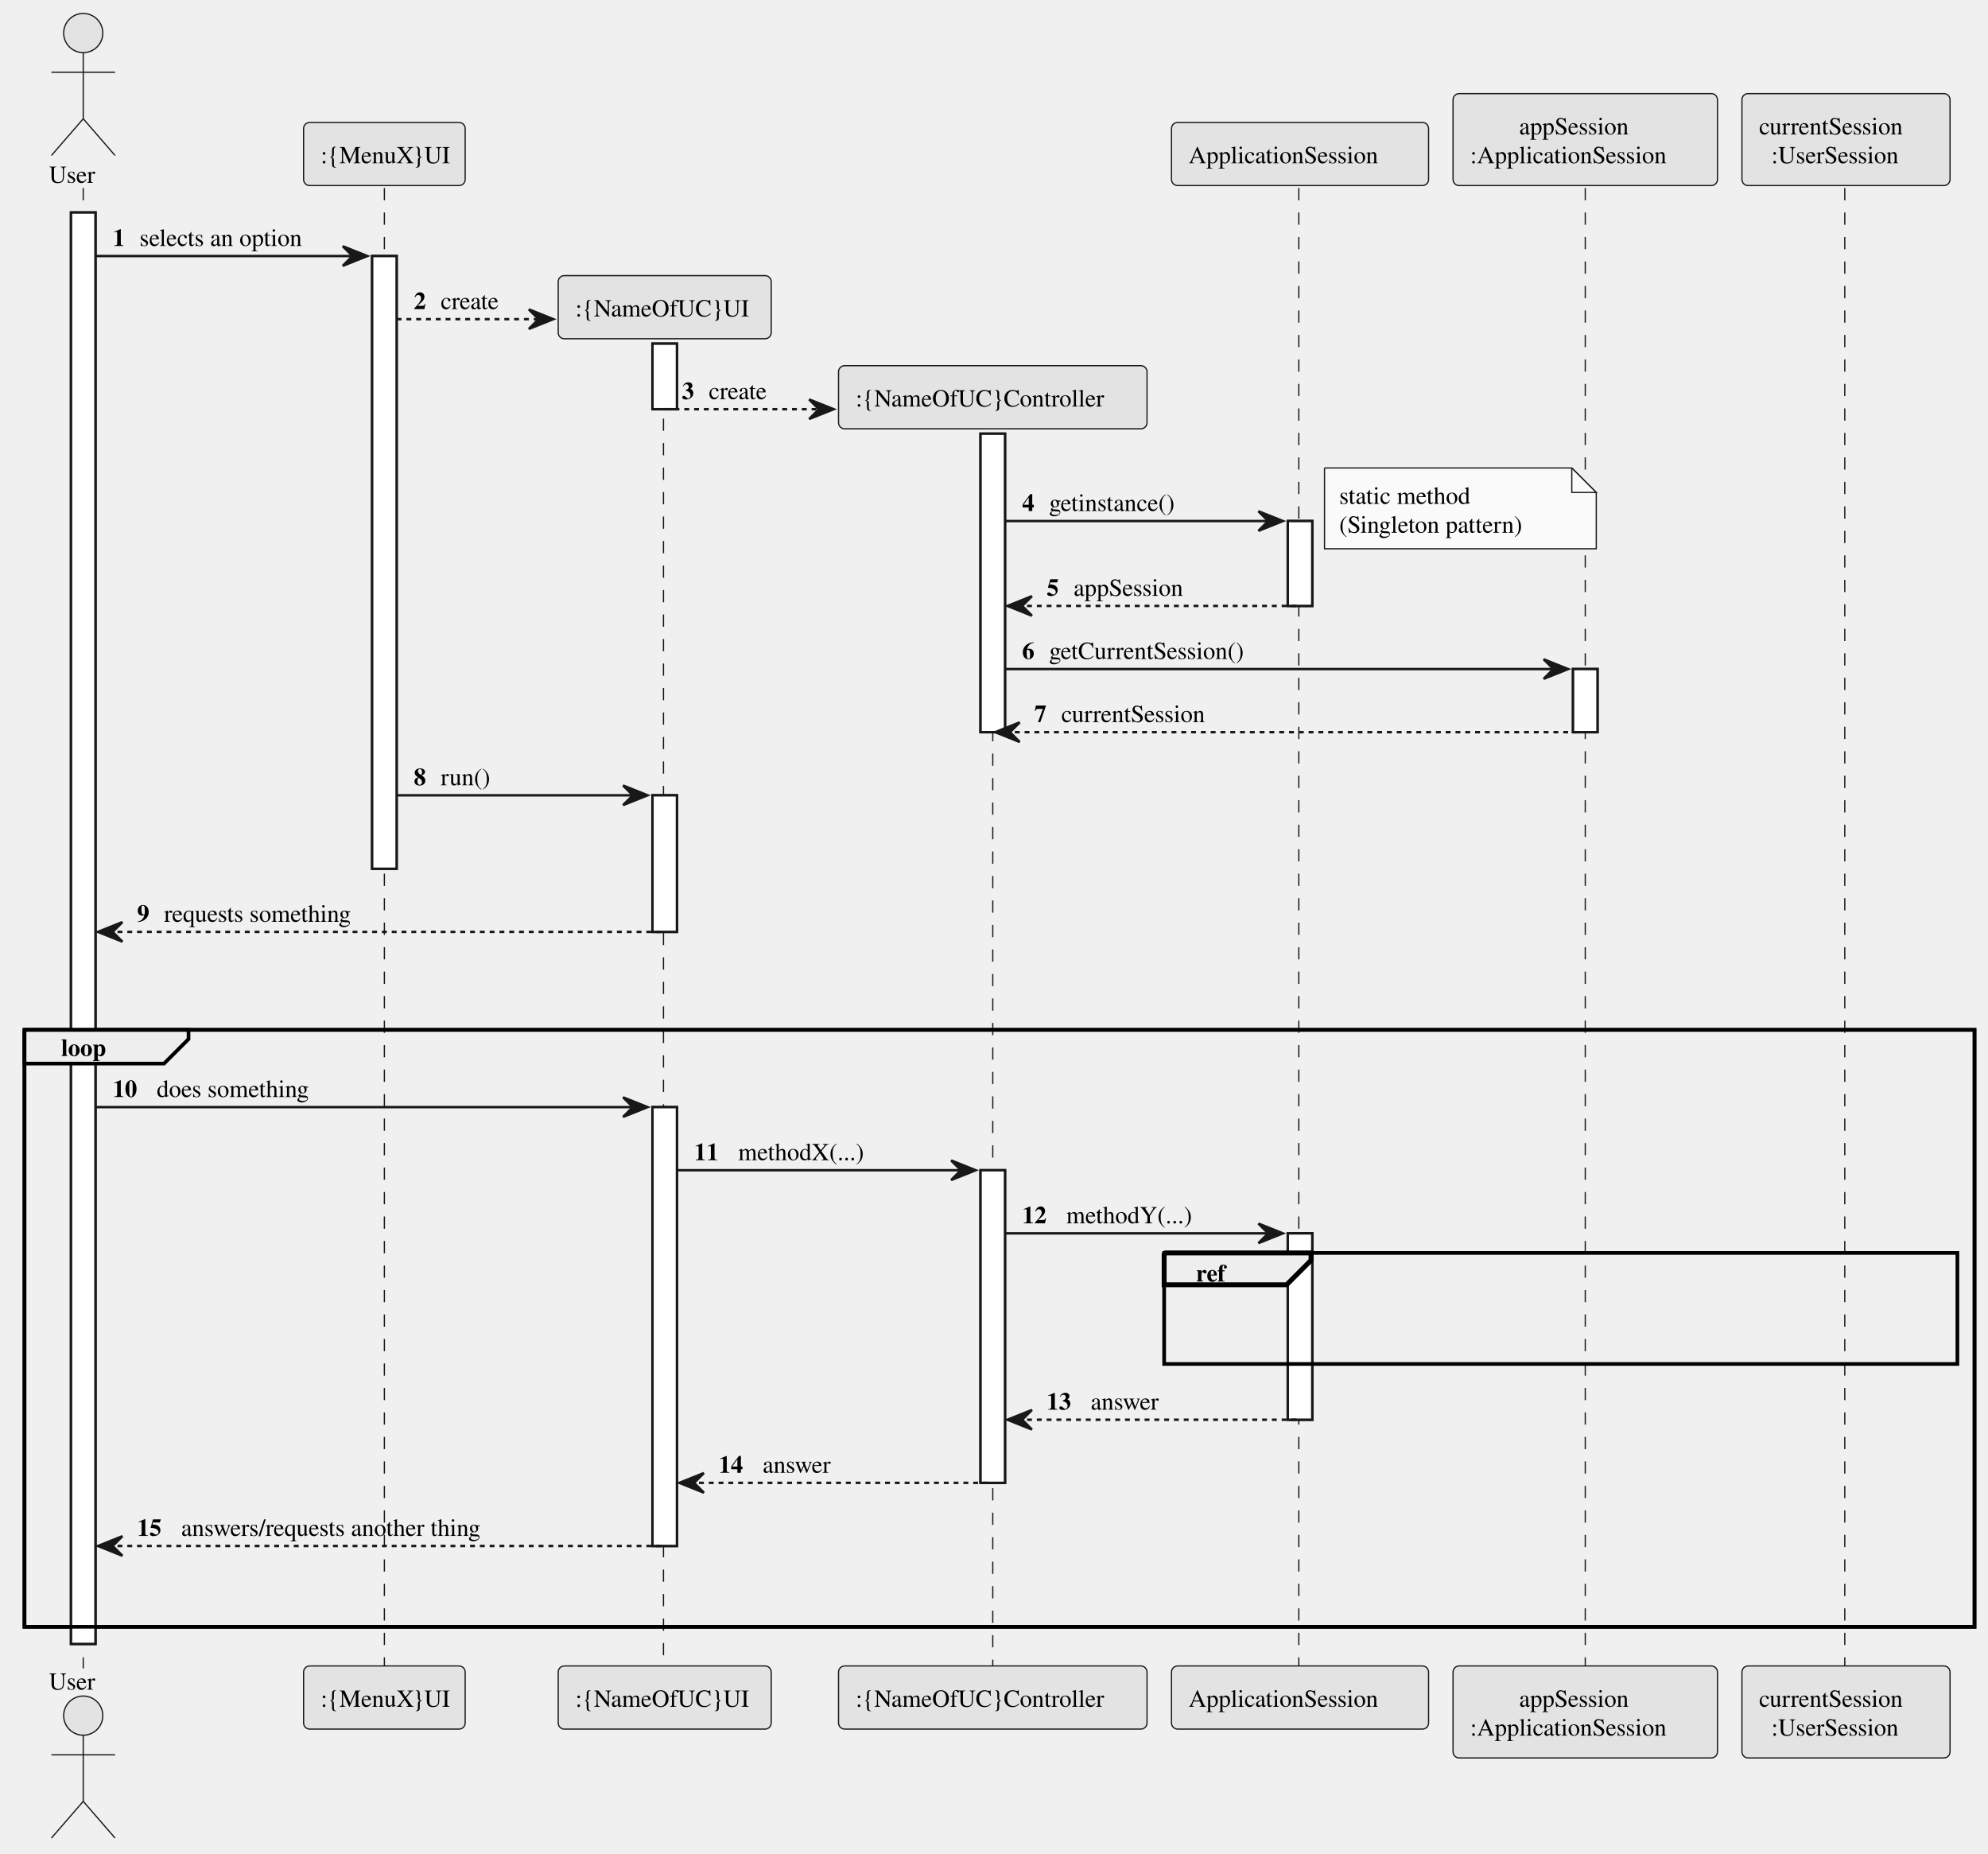
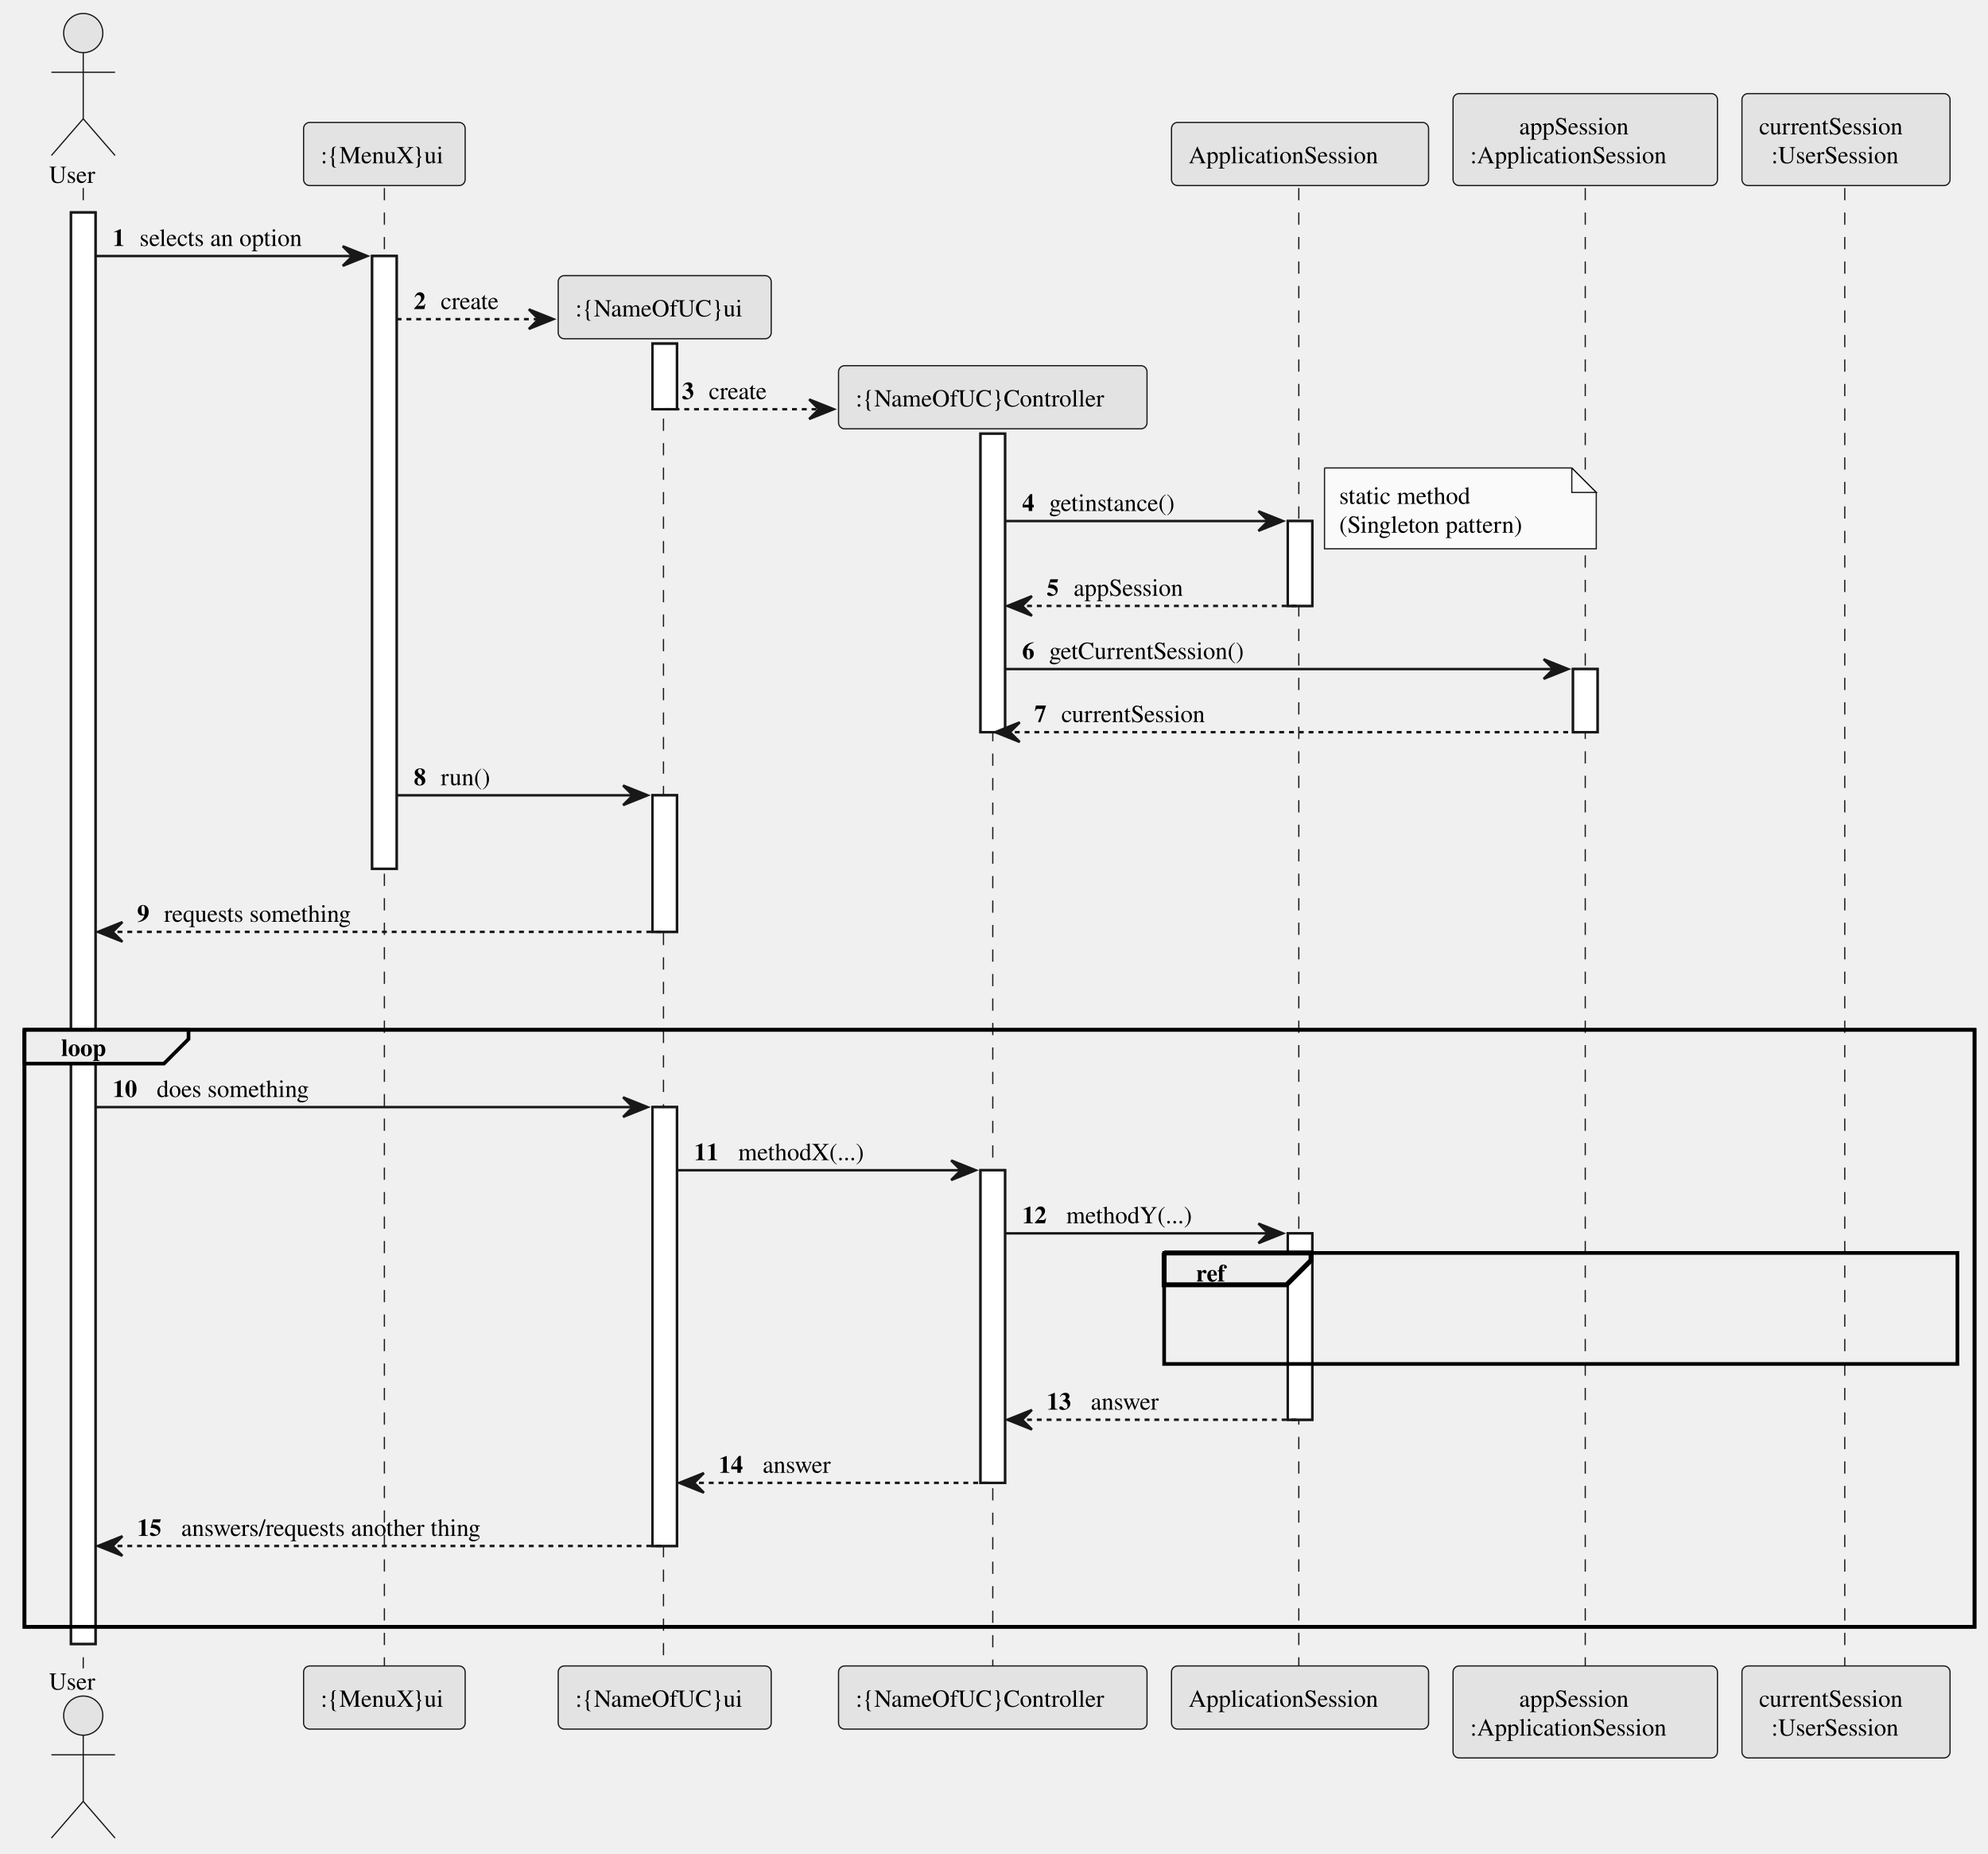
<svg xmlns="http://www.w3.org/2000/svg" contentStyleType="text/css" height="757px" preserveAspectRatio="none" style="width:812px;height:757px;background:#FFFFFF;" version="1.1" viewBox="0 0 812 757" width="812px" zoomAndPan="magnify">
  <defs />
  <g>
    <rect fill="#FFFFFF" height="584.547" style="stroke:#181818;stroke-width:1.0;" width="10" x="29" y="86.777" />
    <rect fill="#FFFFFF" height="250.219" style="stroke:#181818;stroke-width:1.0;" width="10" x="152" y="104.555" />
    <rect fill="#FFFFFF" height="26.777" style="stroke:#181818;stroke-width:1.0;" width="10" x="266.5" y="140.332" />
    <rect fill="#FFFFFF" height="55.777" style="stroke:#181818;stroke-width:1.0;" width="10" x="266.5" y="324.773" />
    <rect fill="#FFFFFF" height="179.219" style="stroke:#181818;stroke-width:1.0;" width="10" x="266.5" y="452.106" />
    <rect fill="#FFFFFF" height="121.887" style="stroke:#181818;stroke-width:1.0;" width="10" x="400.5" y="177.109" />
    <rect fill="#FFFFFF" height="127.664" style="stroke:#181818;stroke-width:1.0;" width="10" x="400.5" y="477.883" />
    <rect fill="#FFFFFF" height="34.666" style="stroke:#181818;stroke-width:1.0;" width="10" x="526" y="212.775" />
    <rect fill="#FFFFFF" height="76.109" style="stroke:#181818;stroke-width:1.0;" width="10" x="526" y="503.66" />
    <rect fill="#FFFFFF" height="25.777" style="stroke:#181818;stroke-width:1.0;" width="10" x="642.5" y="273.219" />
    <rect fill="none" height="243.773" style="stroke:#000000;stroke-width:1.5;" width="796.5" x="10" y="420.551" />
    <line style="stroke:#181818;stroke-width:0.5;stroke-dasharray:5.0,5.0;" x1="34" x2="34" y1="76.777" y2="681.324" />
    <line style="stroke:#181818;stroke-width:0.5;stroke-dasharray:5.0,5.0;" x1="157" x2="157" y1="76.777" y2="681.324" />
    <line style="stroke:#181818;stroke-width:0.5;stroke-dasharray:5.0,5.0;" x1="271" x2="271" y1="140.943" y2="681.324" />
    <line style="stroke:#181818;stroke-width:0.5;stroke-dasharray:5.0,5.0;" x1="405.5" x2="405.5" y1="177.721" y2="681.324" />
    <line style="stroke:#181818;stroke-width:0.5;stroke-dasharray:5.0,5.0;" x1="530.5" x2="530.5" y1="76.777" y2="681.324" />
    <line style="stroke:#181818;stroke-width:0.5;stroke-dasharray:5.0,5.0;" x1="647.5" x2="647.5" y1="76.777" y2="681.324" />
    <line style="stroke:#181818;stroke-width:0.5;stroke-dasharray:5.0,5.0;" x1="753.5" x2="753.5" y1="76.777" y2="681.324" />
    <text fill="#000000" font-family="Times" font-size="10" lengthAdjust="spacing" textLength="22" x="20" y="74.668">User</text>
    <ellipse cx="34" cy="13.5" fill="#E3E3E3" rx="8" ry="8" style="stroke:#181818;stroke-width:0.5;" />
    <path d="M34,21.5 L34,48.5 M21,29.5 L47,29.5 M34,48.5 L21,63.5 M34,48.5 L47,63.5 " fill="none" style="stroke:#181818;stroke-width:0.5;" />
    <text fill="#000000" font-family="Times" font-size="10" lengthAdjust="spacing" textLength="22" x="20" y="689.992">User</text>
    <ellipse cx="34" cy="700.602" fill="#E3E3E3" rx="8" ry="8" style="stroke:#181818;stroke-width:0.5;" />
    <path d="M34,708.602 L34,735.602 M21,716.602 L47,716.602 M34,735.602 L21,750.602 M34,735.602 L47,750.602 " fill="none" style="stroke:#181818;stroke-width:0.5;" />
    <rect fill="#E3E3E3" height="25.777" rx="2.5" ry="2.5" style="stroke:#181818;stroke-width:0.5;" width="66" x="124" y="50" />
-     <text fill="#000000" font-family="Times" font-size="10" lengthAdjust="spacing" textLength="52" x="131" y="66.668">:{MenuX}UI</text>
+     <text fill="#000000" font-family="Times" font-size="10" lengthAdjust="spacing" textLength="52" x="131" y="66.668">:{MenuX}ui</text>
    <rect fill="#E3E3E3" height="25.777" rx="2.5" ry="2.5" style="stroke:#181818;stroke-width:0.5;" width="66" x="124" y="680.324" />
-     <text fill="#000000" font-family="Times" font-size="10" lengthAdjust="spacing" textLength="52" x="131" y="696.992">:{MenuX}UI</text>
+     <text fill="#000000" font-family="Times" font-size="10" lengthAdjust="spacing" textLength="52" x="131" y="696.992">:{MenuX}ui</text>
    <rect fill="#E3E3E3" height="25.777" rx="2.5" ry="2.5" style="stroke:#181818;stroke-width:0.5;" width="87" x="228" y="680.324" />
-     <text fill="#000000" font-family="Times" font-size="10" lengthAdjust="spacing" textLength="73" x="235" y="696.992">:{NameOfUC}UI</text>
+     <text fill="#000000" font-family="Times" font-size="10" lengthAdjust="spacing" textLength="73" x="235" y="696.992">:{NameOfUC}ui</text>
    <rect fill="#E3E3E3" height="25.777" rx="2.5" ry="2.5" style="stroke:#181818;stroke-width:0.5;" width="126" x="342.5" y="680.324" />
    <text fill="#000000" font-family="Times" font-size="10" lengthAdjust="spacing" textLength="112" x="349.5" y="696.992">:{NameOfUC}Controller</text>
    <rect fill="#E3E3E3" height="25.777" rx="2.5" ry="2.5" style="stroke:#181818;stroke-width:0.5;" width="105" x="478.5" y="50" />
    <text fill="#000000" font-family="Times" font-size="10" lengthAdjust="spacing" textLength="91" x="485.5" y="66.668">ApplicationSession</text>
    <rect fill="#E3E3E3" height="25.777" rx="2.5" ry="2.5" style="stroke:#181818;stroke-width:0.5;" width="105" x="478.5" y="680.324" />
    <text fill="#000000" font-family="Times" font-size="10" lengthAdjust="spacing" textLength="91" x="485.5" y="696.992">ApplicationSession</text>
    <rect fill="#E3E3E3" height="37.555" rx="2.5" ry="2.5" style="stroke:#181818;stroke-width:0.5;" width="108" x="593.5" y="38.223" />
    <text fill="#000000" font-family="Times" font-size="10" lengthAdjust="spacing" textLength="54" x="620.5" y="54.891">appSession</text>
    <text fill="#000000" font-family="Times" font-size="10" lengthAdjust="spacing" textLength="94" x="600.5" y="66.668">:ApplicationSession</text>
    <rect fill="#E3E3E3" height="37.555" rx="2.5" ry="2.5" style="stroke:#181818;stroke-width:0.5;" width="108" x="593.5" y="680.324" />
    <text fill="#000000" font-family="Times" font-size="10" lengthAdjust="spacing" textLength="54" x="620.5" y="696.992">appSession</text>
    <text fill="#000000" font-family="Times" font-size="10" lengthAdjust="spacing" textLength="94" x="600.5" y="708.769">:ApplicationSession</text>
    <rect fill="#E3E3E3" height="37.555" rx="2.5" ry="2.5" style="stroke:#181818;stroke-width:0.5;" width="85" x="711.5" y="38.223" />
    <text fill="#000000" font-family="Times" font-size="10" lengthAdjust="spacing" textLength="71" x="718.5" y="54.891">currentSession</text>
    <text fill="#000000" font-family="Times" font-size="10" lengthAdjust="spacing" textLength="61" x="723.5" y="66.668">:UserSession</text>
    <rect fill="#E3E3E3" height="37.555" rx="2.5" ry="2.5" style="stroke:#181818;stroke-width:0.5;" width="85" x="711.5" y="680.324" />
    <text fill="#000000" font-family="Times" font-size="10" lengthAdjust="spacing" textLength="71" x="718.5" y="696.992">currentSession</text>
    <text fill="#000000" font-family="Times" font-size="10" lengthAdjust="spacing" textLength="61" x="723.5" y="708.769">:UserSession</text>
    <rect fill="#FFFFFF" height="584.547" style="stroke:#181818;stroke-width:1.0;" width="10" x="29" y="86.777" />
    <rect fill="#FFFFFF" height="250.219" style="stroke:#181818;stroke-width:1.0;" width="10" x="152" y="104.555" />
    <rect fill="#FFFFFF" height="26.777" style="stroke:#181818;stroke-width:1.0;" width="10" x="266.5" y="140.332" />
    <rect fill="#FFFFFF" height="55.777" style="stroke:#181818;stroke-width:1.0;" width="10" x="266.5" y="324.773" />
    <rect fill="#FFFFFF" height="179.219" style="stroke:#181818;stroke-width:1.0;" width="10" x="266.5" y="452.106" />
    <rect fill="#FFFFFF" height="121.887" style="stroke:#181818;stroke-width:1.0;" width="10" x="400.5" y="177.109" />
    <rect fill="#FFFFFF" height="127.664" style="stroke:#181818;stroke-width:1.0;" width="10" x="400.5" y="477.883" />
    <rect fill="#FFFFFF" height="34.666" style="stroke:#181818;stroke-width:1.0;" width="10" x="526" y="212.775" />
    <rect fill="#FFFFFF" height="76.109" style="stroke:#181818;stroke-width:1.0;" width="10" x="526" y="503.66" />
    <rect fill="#FFFFFF" height="25.777" style="stroke:#181818;stroke-width:1.0;" width="10" x="642.5" y="273.219" />
    <polygon fill="#181818" points="140,100.555,150,104.555,140,108.555,144,104.555" style="stroke:#181818;stroke-width:1.0;" />
    <line style="stroke:#181818;stroke-width:1.0;" x1="39" x2="146" y1="104.555" y2="104.555" />
    <text fill="#000000" font-family="Times" font-size="10" font-weight="bold" lengthAdjust="spacing" textLength="7" x="46" y="100.445">1</text>
    <text fill="#000000" font-family="Times" font-size="10" lengthAdjust="spacing" textLength="83" x="57" y="100.445">selects an option</text>
    <polygon fill="#181818" points="216,126.332,226,130.332,216,134.332,220,130.332" style="stroke:#181818;stroke-width:1.0;" />
    <line style="stroke:#181818;stroke-width:1.0;stroke-dasharray:2.0,2.0;" x1="162" x2="222" y1="130.332" y2="130.332" />
    <text fill="#000000" font-family="Times" font-size="10" font-weight="bold" lengthAdjust="spacing" textLength="7" x="169" y="126.223">2</text>
    <text fill="#000000" font-family="Times" font-size="10" lengthAdjust="spacing" textLength="31" x="180" y="126.223">create</text>
    <rect fill="#E3E3E3" height="25.777" rx="2.5" ry="2.5" style="stroke:#181818;stroke-width:0.5;" width="87" x="228" y="112.555" />
-     <text fill="#000000" font-family="Times" font-size="10" lengthAdjust="spacing" textLength="73" x="235" y="129.223">:{NameOfUC}UI</text>
+     <text fill="#000000" font-family="Times" font-size="10" lengthAdjust="spacing" textLength="73" x="235" y="129.223">:{NameOfUC}ui</text>
    <polygon fill="#181818" points="330.5,163.109,340.5,167.109,330.5,171.109,334.5,167.109" style="stroke:#181818;stroke-width:1.0;" />
    <line style="stroke:#181818;stroke-width:1.0;stroke-dasharray:2.0,2.0;" x1="271.5" x2="336.5" y1="167.109" y2="167.109" />
    <text fill="#000000" font-family="Times" font-size="10" font-weight="bold" lengthAdjust="spacing" textLength="7" x="278.5" y="163">3</text>
    <text fill="#000000" font-family="Times" font-size="10" lengthAdjust="spacing" textLength="31" x="289.5" y="163">create</text>
    <rect fill="#E3E3E3" height="25.777" rx="2.5" ry="2.5" style="stroke:#181818;stroke-width:0.5;" width="126" x="342.5" y="149.332" />
    <text fill="#000000" font-family="Times" font-size="10" lengthAdjust="spacing" textLength="112" x="349.5" y="166">:{NameOfUC}Controller</text>
    <polygon fill="#181818" points="514,208.775,524,212.775,514,216.775,518,212.775" style="stroke:#181818;stroke-width:1.0;" />
    <line style="stroke:#181818;stroke-width:1.0;" x1="410.5" x2="520" y1="212.775" y2="212.775" />
    <text fill="#000000" font-family="Times" font-size="10" font-weight="bold" lengthAdjust="spacing" textLength="7" x="417.5" y="208.666">4</text>
    <text fill="#000000" font-family="Times" font-size="10" lengthAdjust="spacing" textLength="63" x="428.5" y="208.666">getinstance()</text>
    <path d="M541,191.109 L541,224.109 L652,224.109 L652,201.109 L642,191.109 L541,191.109 " fill="#FAFAFA" style="stroke:#181818;stroke-width:0.5;" />
    <path d="M642,191.109 L642,201.109 L652,201.109 L642,191.109 " fill="#FAFAFA" style="stroke:#181818;stroke-width:0.5;" />
    <text fill="#000000" font-family="Times" font-size="10" lengthAdjust="spacing" textLength="67" x="547" y="205.777">static method</text>
    <text fill="#000000" font-family="Times" font-size="10" lengthAdjust="spacing" textLength="90" x="547" y="217.555">(Singleton pattern)</text>
    <polygon fill="#181818" points="421.5,243.441,411.5,247.441,421.5,251.441,417.5,247.441" style="stroke:#181818;stroke-width:1.0;" />
    <line style="stroke:#181818;stroke-width:1.0;stroke-dasharray:2.0,2.0;" x1="415.5" x2="530" y1="247.441" y2="247.441" />
    <text fill="#000000" font-family="Times" font-size="10" font-weight="bold" lengthAdjust="spacing" textLength="7" x="427.5" y="243.332">5</text>
    <text fill="#000000" font-family="Times" font-size="10" lengthAdjust="spacing" textLength="54" x="438.5" y="243.332">appSession</text>
    <polygon fill="#181818" points="630.5,269.219,640.5,273.219,630.5,277.219,634.5,273.219" style="stroke:#181818;stroke-width:1.0;" />
    <line style="stroke:#181818;stroke-width:1.0;" x1="410.5" x2="636.5" y1="273.219" y2="273.219" />
    <text fill="#000000" font-family="Times" font-size="10" font-weight="bold" lengthAdjust="spacing" textLength="7" x="417.5" y="269.109">6</text>
    <text fill="#000000" font-family="Times" font-size="10" lengthAdjust="spacing" textLength="95" x="428.5" y="269.109">getCurrentSession()</text>
    <polygon fill="#181818" points="416.5,294.996,406.5,298.996,416.5,302.996,412.5,298.996" style="stroke:#181818;stroke-width:1.0;" />
    <line style="stroke:#181818;stroke-width:1.0;stroke-dasharray:2.0,2.0;" x1="410.5" x2="646.5" y1="298.996" y2="298.996" />
    <text fill="#000000" font-family="Times" font-size="10" font-weight="bold" lengthAdjust="spacing" textLength="7" x="422.5" y="294.887">7</text>
    <text fill="#000000" font-family="Times" font-size="10" lengthAdjust="spacing" textLength="71" x="433.5" y="294.887">currentSession</text>
    <polygon fill="#181818" points="254.5,320.773,264.5,324.773,254.5,328.773,258.5,324.773" style="stroke:#181818;stroke-width:1.0;" />
    <line style="stroke:#181818;stroke-width:1.0;" x1="162" x2="260.5" y1="324.773" y2="324.773" />
    <text fill="#000000" font-family="Times" font-size="10" font-weight="bold" lengthAdjust="spacing" textLength="7" x="169" y="320.664">8</text>
    <text fill="#000000" font-family="Times" font-size="10" lengthAdjust="spacing" textLength="22" x="180" y="320.664">run()</text>
    <polygon fill="#181818" points="50,376.551,40,380.551,50,384.551,46,380.551" style="stroke:#181818;stroke-width:1.0;" />
    <line style="stroke:#181818;stroke-width:1.0;stroke-dasharray:2.0,2.0;" x1="44" x2="270.5" y1="380.551" y2="380.551" />
    <text fill="#000000" font-family="Times" font-size="10" font-weight="bold" lengthAdjust="spacing" textLength="7" x="56" y="376.441">9</text>
    <text fill="#000000" font-family="Times" font-size="10" lengthAdjust="spacing" textLength="96" x="67" y="376.441">requests something</text>
    <path d="M10,420.551 L77,420.551 L77,424.328 L67,434.328 L10,434.328 L10,420.551 " fill="#EEEEEE" style="stroke:#000000;stroke-width:1.5;" />
    <rect fill="none" height="243.773" style="stroke:#000000;stroke-width:1.5;" width="796.5" x="10" y="420.551" />
    <text fill="#000000" font-family="Times" font-size="10" font-weight="bold" lengthAdjust="spacing" textLength="22" x="25" y="431.219">loop</text>
    <polygon fill="#181818" points="254.5,448.106,264.5,452.106,254.5,456.106,258.5,452.106" style="stroke:#181818;stroke-width:1.0;" />
    <line style="stroke:#181818;stroke-width:1.0;" x1="39" x2="260.5" y1="452.106" y2="452.106" />
    <text fill="#000000" font-family="Times" font-size="10" font-weight="bold" lengthAdjust="spacing" textLength="14" x="46" y="447.996">10</text>
    <text fill="#000000" font-family="Times" font-size="10" lengthAdjust="spacing" textLength="77" x="64" y="447.996">does something</text>
    <polygon fill="#181818" points="388.5,473.883,398.5,477.883,388.5,481.883,392.5,477.883" style="stroke:#181818;stroke-width:1.0;" />
    <line style="stroke:#181818;stroke-width:1.0;" x1="276.5" x2="394.5" y1="477.883" y2="477.883" />
    <text fill="#000000" font-family="Times" font-size="10" font-weight="bold" lengthAdjust="spacing" textLength="14" x="283.5" y="473.773">11</text>
    <text fill="#000000" font-family="Times" font-size="10" lengthAdjust="spacing" textLength="58" x="301.5" y="473.773">methodX(...)</text>
    <polygon fill="#181818" points="514,499.66,524,503.66,514,507.66,518,503.66" style="stroke:#181818;stroke-width:1.0;" />
    <line style="stroke:#181818;stroke-width:1.0;" x1="410.5" x2="520" y1="503.66" y2="503.66" />
    <text fill="#000000" font-family="Times" font-size="10" font-weight="bold" lengthAdjust="spacing" textLength="14" x="417.5" y="499.551">12</text>
    <text fill="#000000" font-family="Times" font-size="10" lengthAdjust="spacing" textLength="58" x="435.5" y="499.551">methodY(...)</text>
    <rect fill="none" height="45.332" style="stroke:#000000;stroke-width:1.5;" width="324" x="475.5" y="511.66" />
    <path d="M475.5,511.66 L535.5,511.66 L535.5,514.66 L525.5,524.66 L475.5,524.66 L475.5,511.66 " fill="#EEEEEE" style="stroke:#000000;stroke-width:2.0;" />
    <text fill="#000000" font-family="Times" font-size="10" font-weight="bold" lengthAdjust="spacing" textLength="15" x="488.5" y="523.328">ref</text>
    <text fill="#000000" font-family="Times" font-size="10" lengthAdjust="spacing" textLength="3" x="636" y="538.328"> </text>
    <text fill="#000000" font-family="Times" font-size="10" lengthAdjust="spacing" textLength="3" x="636" y="550.106"> </text>
    <polygon fill="#181818" points="421.5,575.769,411.5,579.769,421.5,583.769,417.5,579.769" style="stroke:#181818;stroke-width:1.0;" />
    <line style="stroke:#181818;stroke-width:1.0;stroke-dasharray:2.0,2.0;" x1="415.5" x2="530" y1="579.769" y2="579.769" />
    <text fill="#000000" font-family="Times" font-size="10" font-weight="bold" lengthAdjust="spacing" textLength="14" x="427.5" y="575.66">13</text>
    <text fill="#000000" font-family="Times" font-size="10" lengthAdjust="spacing" textLength="35" x="445.5" y="575.66">answer</text>
    <polygon fill="#181818" points="287.5,601.547,277.5,605.547,287.5,609.547,283.5,605.547" style="stroke:#181818;stroke-width:1.0;" />
    <line style="stroke:#181818;stroke-width:1.0;stroke-dasharray:2.0,2.0;" x1="281.5" x2="404.5" y1="605.547" y2="605.547" />
    <text fill="#000000" font-family="Times" font-size="10" font-weight="bold" lengthAdjust="spacing" textLength="14" x="293.5" y="601.438">14</text>
    <text fill="#000000" font-family="Times" font-size="10" lengthAdjust="spacing" textLength="35" x="311.5" y="601.438">answer</text>
    <polygon fill="#181818" points="50,627.324,40,631.324,50,635.324,46,631.324" style="stroke:#181818;stroke-width:1.0;" />
    <line style="stroke:#181818;stroke-width:1.0;stroke-dasharray:2.0,2.0;" x1="44" x2="270.5" y1="631.324" y2="631.324" />
    <text fill="#000000" font-family="Times" font-size="10" font-weight="bold" lengthAdjust="spacing" textLength="14" x="56" y="627.215">15</text>
    <text fill="#000000" font-family="Times" font-size="10" lengthAdjust="spacing" textLength="156" x="74" y="627.215">answers/requests another thing</text>
  </g>
</svg>
